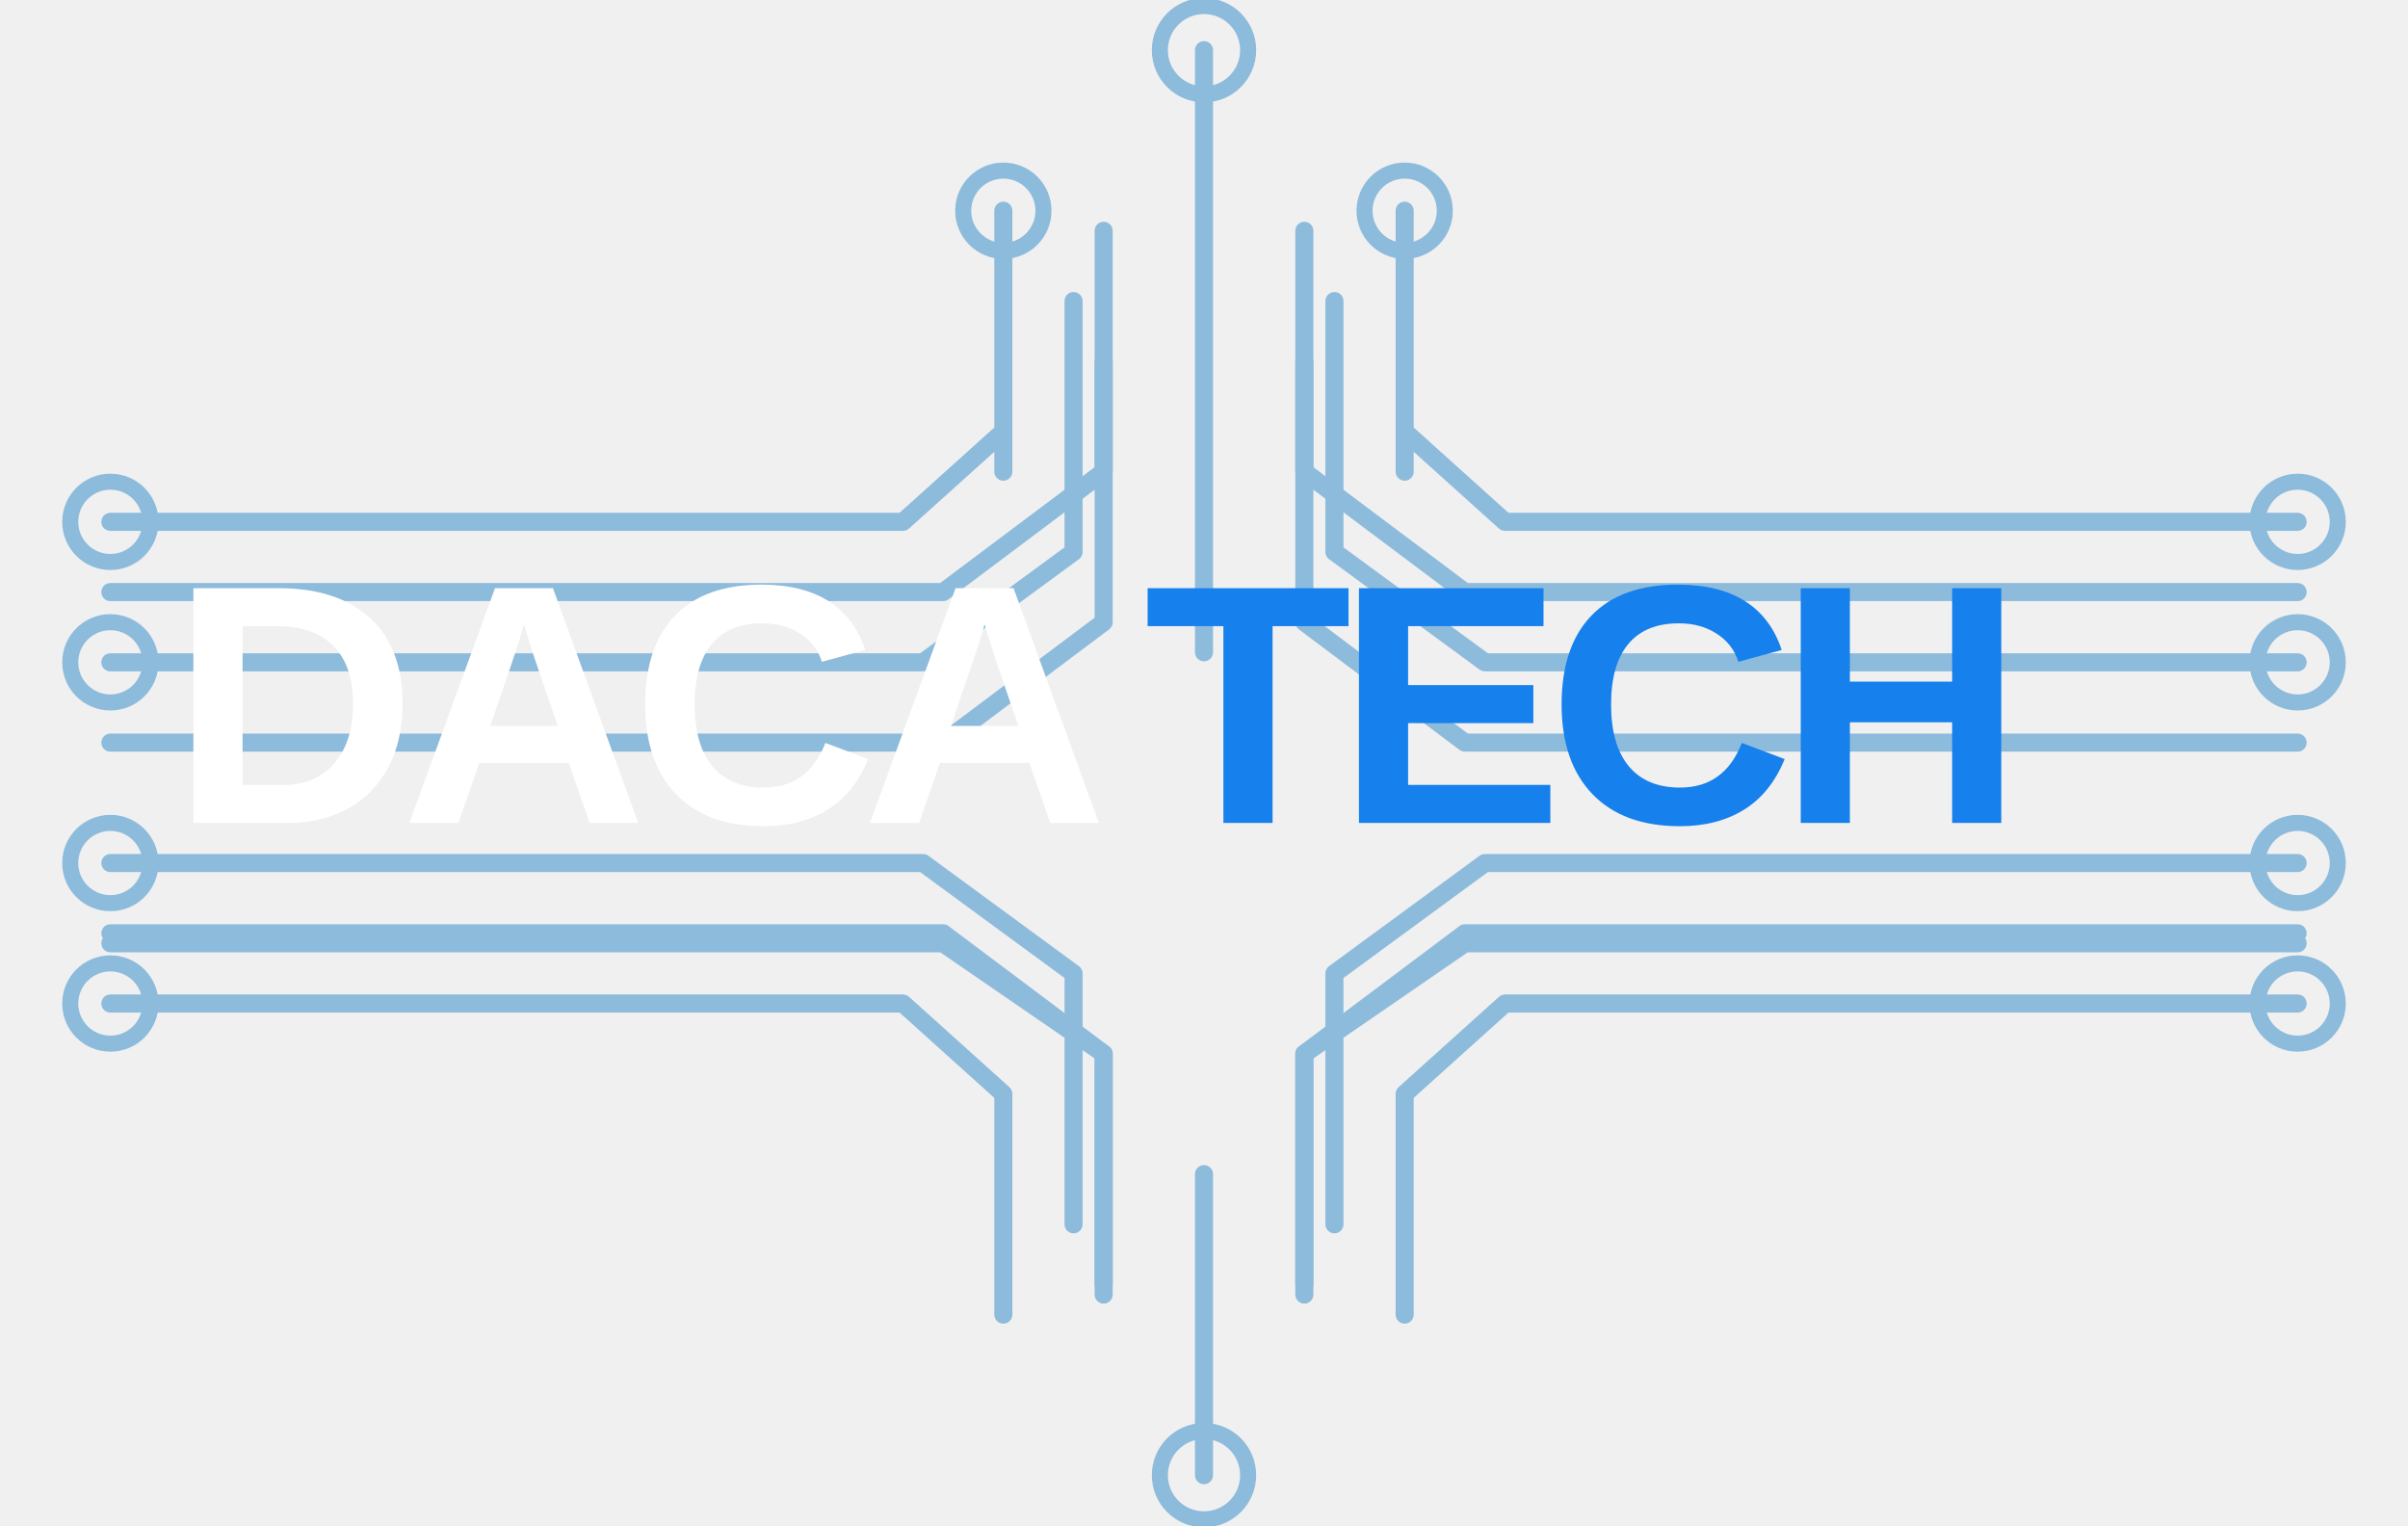
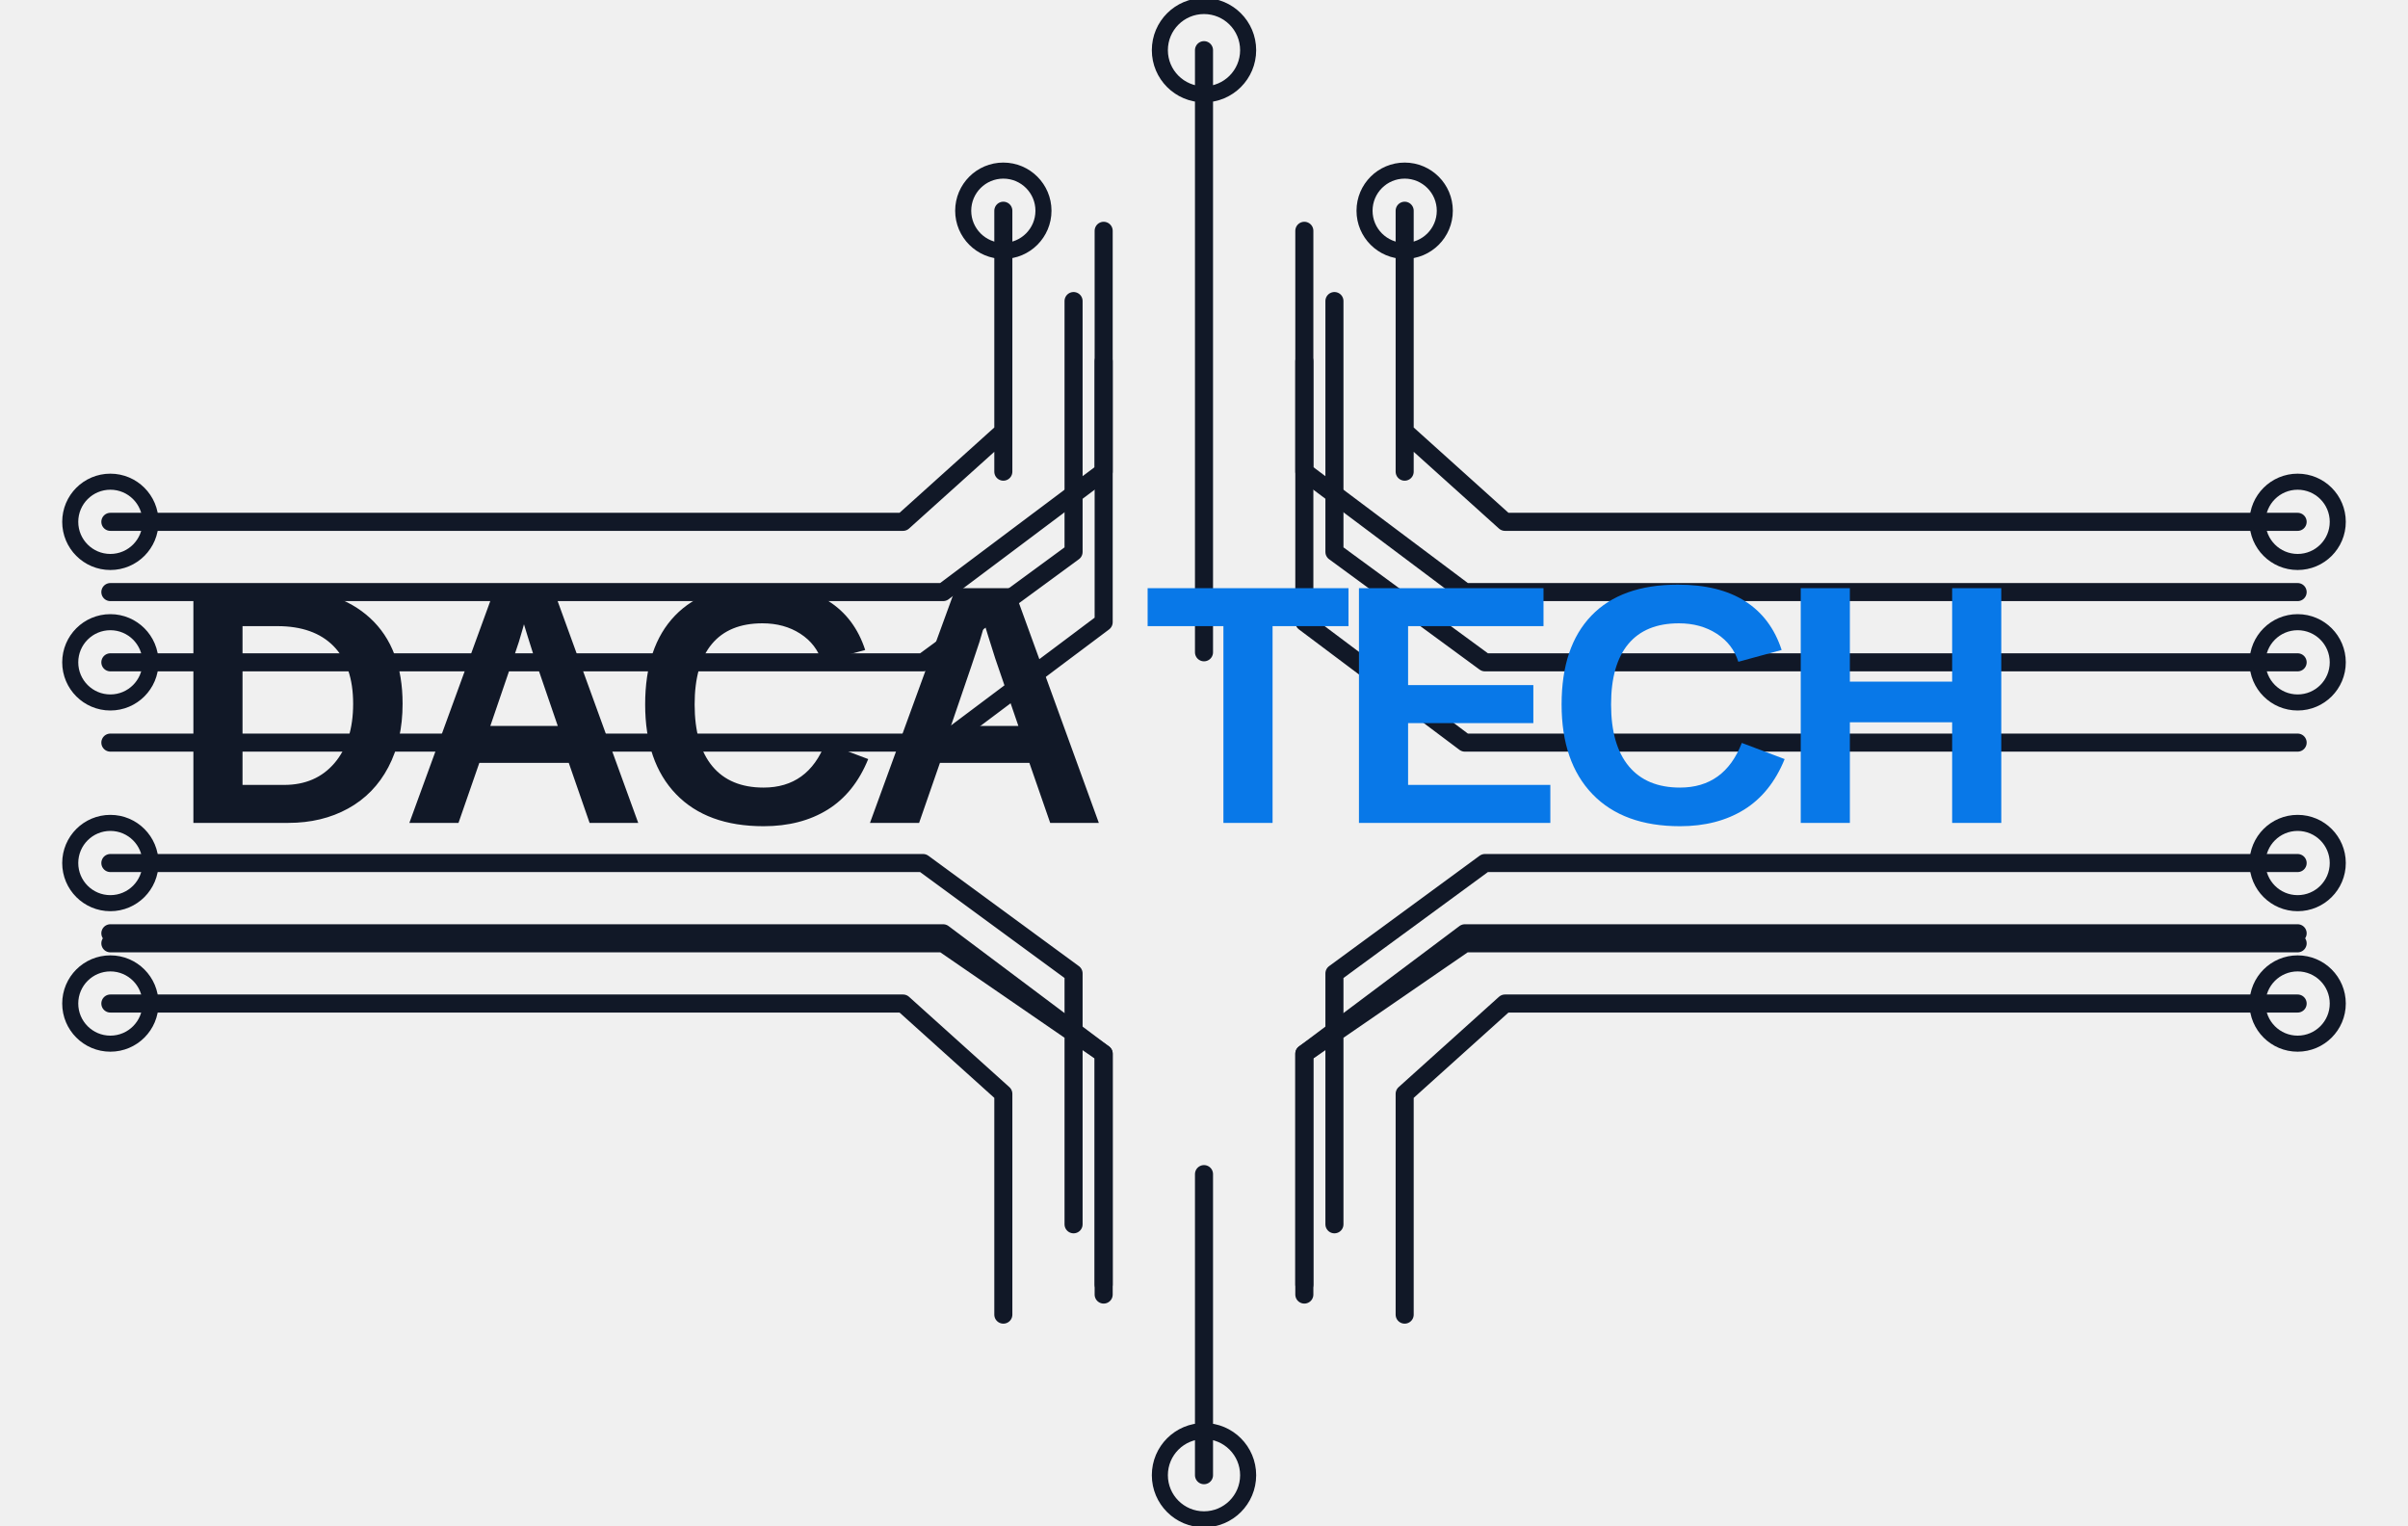
<svg xmlns="http://www.w3.org/2000/svg" viewBox="0 0 1200 760">
-   <g fill="none" stroke="#8dbbdc" stroke-width="9" stroke-linecap="round" stroke-linejoin="round">
+   <g fill="none" stroke="#111827" stroke-width="9" stroke-linecap="round" stroke-linejoin="round">
    <path d="M600 25V175 M500 105V215L450 260H55 M700 105V215L750 260H1145 M550 115V235L470 295H55 M650 115V235L730 295H1145 M600 25v300 M500 105v130 M700 105v130" />
    <path d="M55 330H460L535 275V150 M1145 330H740L665 275V150 M55 370H470L550 310V180 M1145 370H730L650 310V180" />
    <path d="M600 735V585 M500 655V545L450 500H55 M700 655V545L750 500H1145 M550 645V525L470 465H55 M650 645V525L730 465H1145" />
    <path d="M55 430H460L535 485V610 M1145 430H740L665 485V610 M55 470H470L550 525V640 M1145 470H730L650 525V640" />
  </g>
-   <g fill="#ffffff">
+   <g fill="#111827">
    <text x="85" y="410" font-family="Arial,Helvetica,sans-serif" font-size="170" font-weight="800" letter-spacing="-8">DACA</text>
  </g>
-   <text x="570" y="410" fill="#1680ed" font-family="Arial,Helvetica,sans-serif" font-size="170" font-weight="800" letter-spacing="-8">TECH</text>
-   <g fill="none" stroke="#8dbbdc" stroke-width="8">
+   <text x="570" y="410" fill="#0878e8" font-family="Arial,Helvetica,sans-serif" font-size="170" font-weight="800" letter-spacing="-8">TECH</text>
+   <g fill="none" stroke="#111827" stroke-width="8">
    <circle cx="55" cy="260" r="20" />
    <circle cx="1145" cy="260" r="20" />
    <circle cx="55" cy="330" r="20" />
    <circle cx="1145" cy="330" r="20" />
    <circle cx="600" cy="25" r="22" />
    <circle cx="500" cy="105" r="20" />
    <circle cx="700" cy="105" r="20" />
    <circle cx="55" cy="500" r="20" />
    <circle cx="1145" cy="500" r="20" />
    <circle cx="55" cy="430" r="20" />
    <circle cx="1145" cy="430" r="20" />
    <circle cx="600" cy="735" r="22" />
  </g>
</svg>
